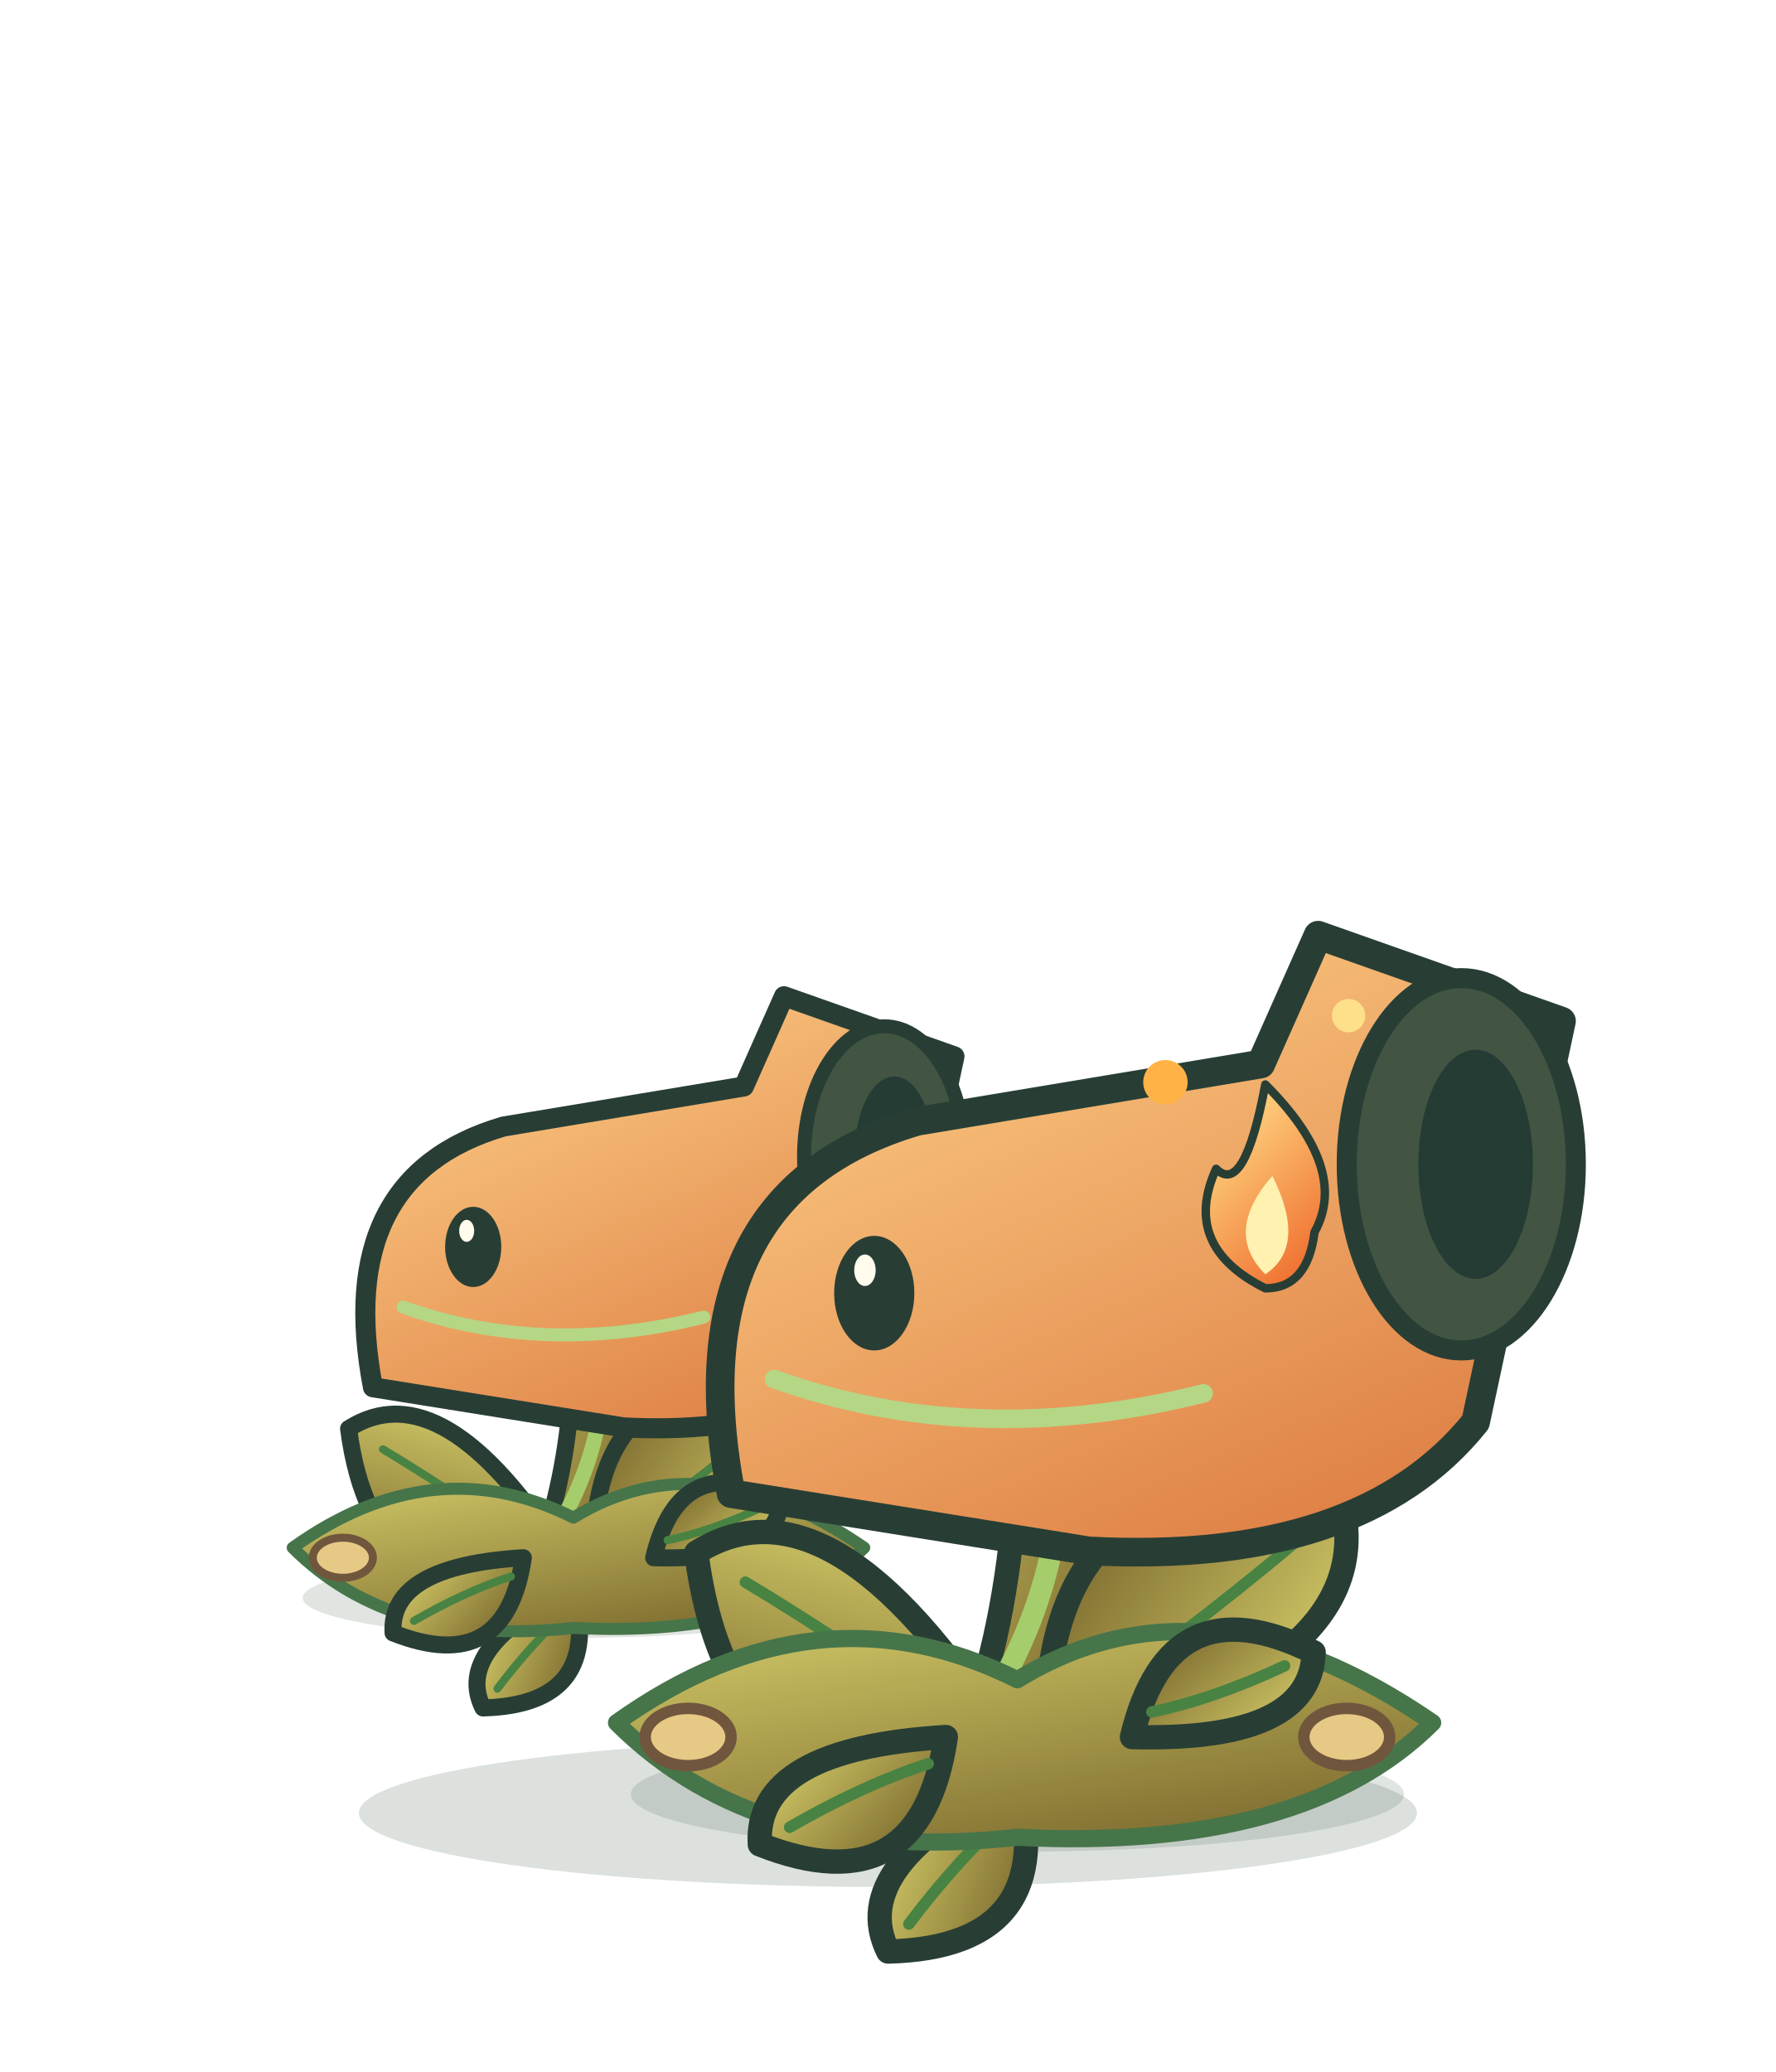
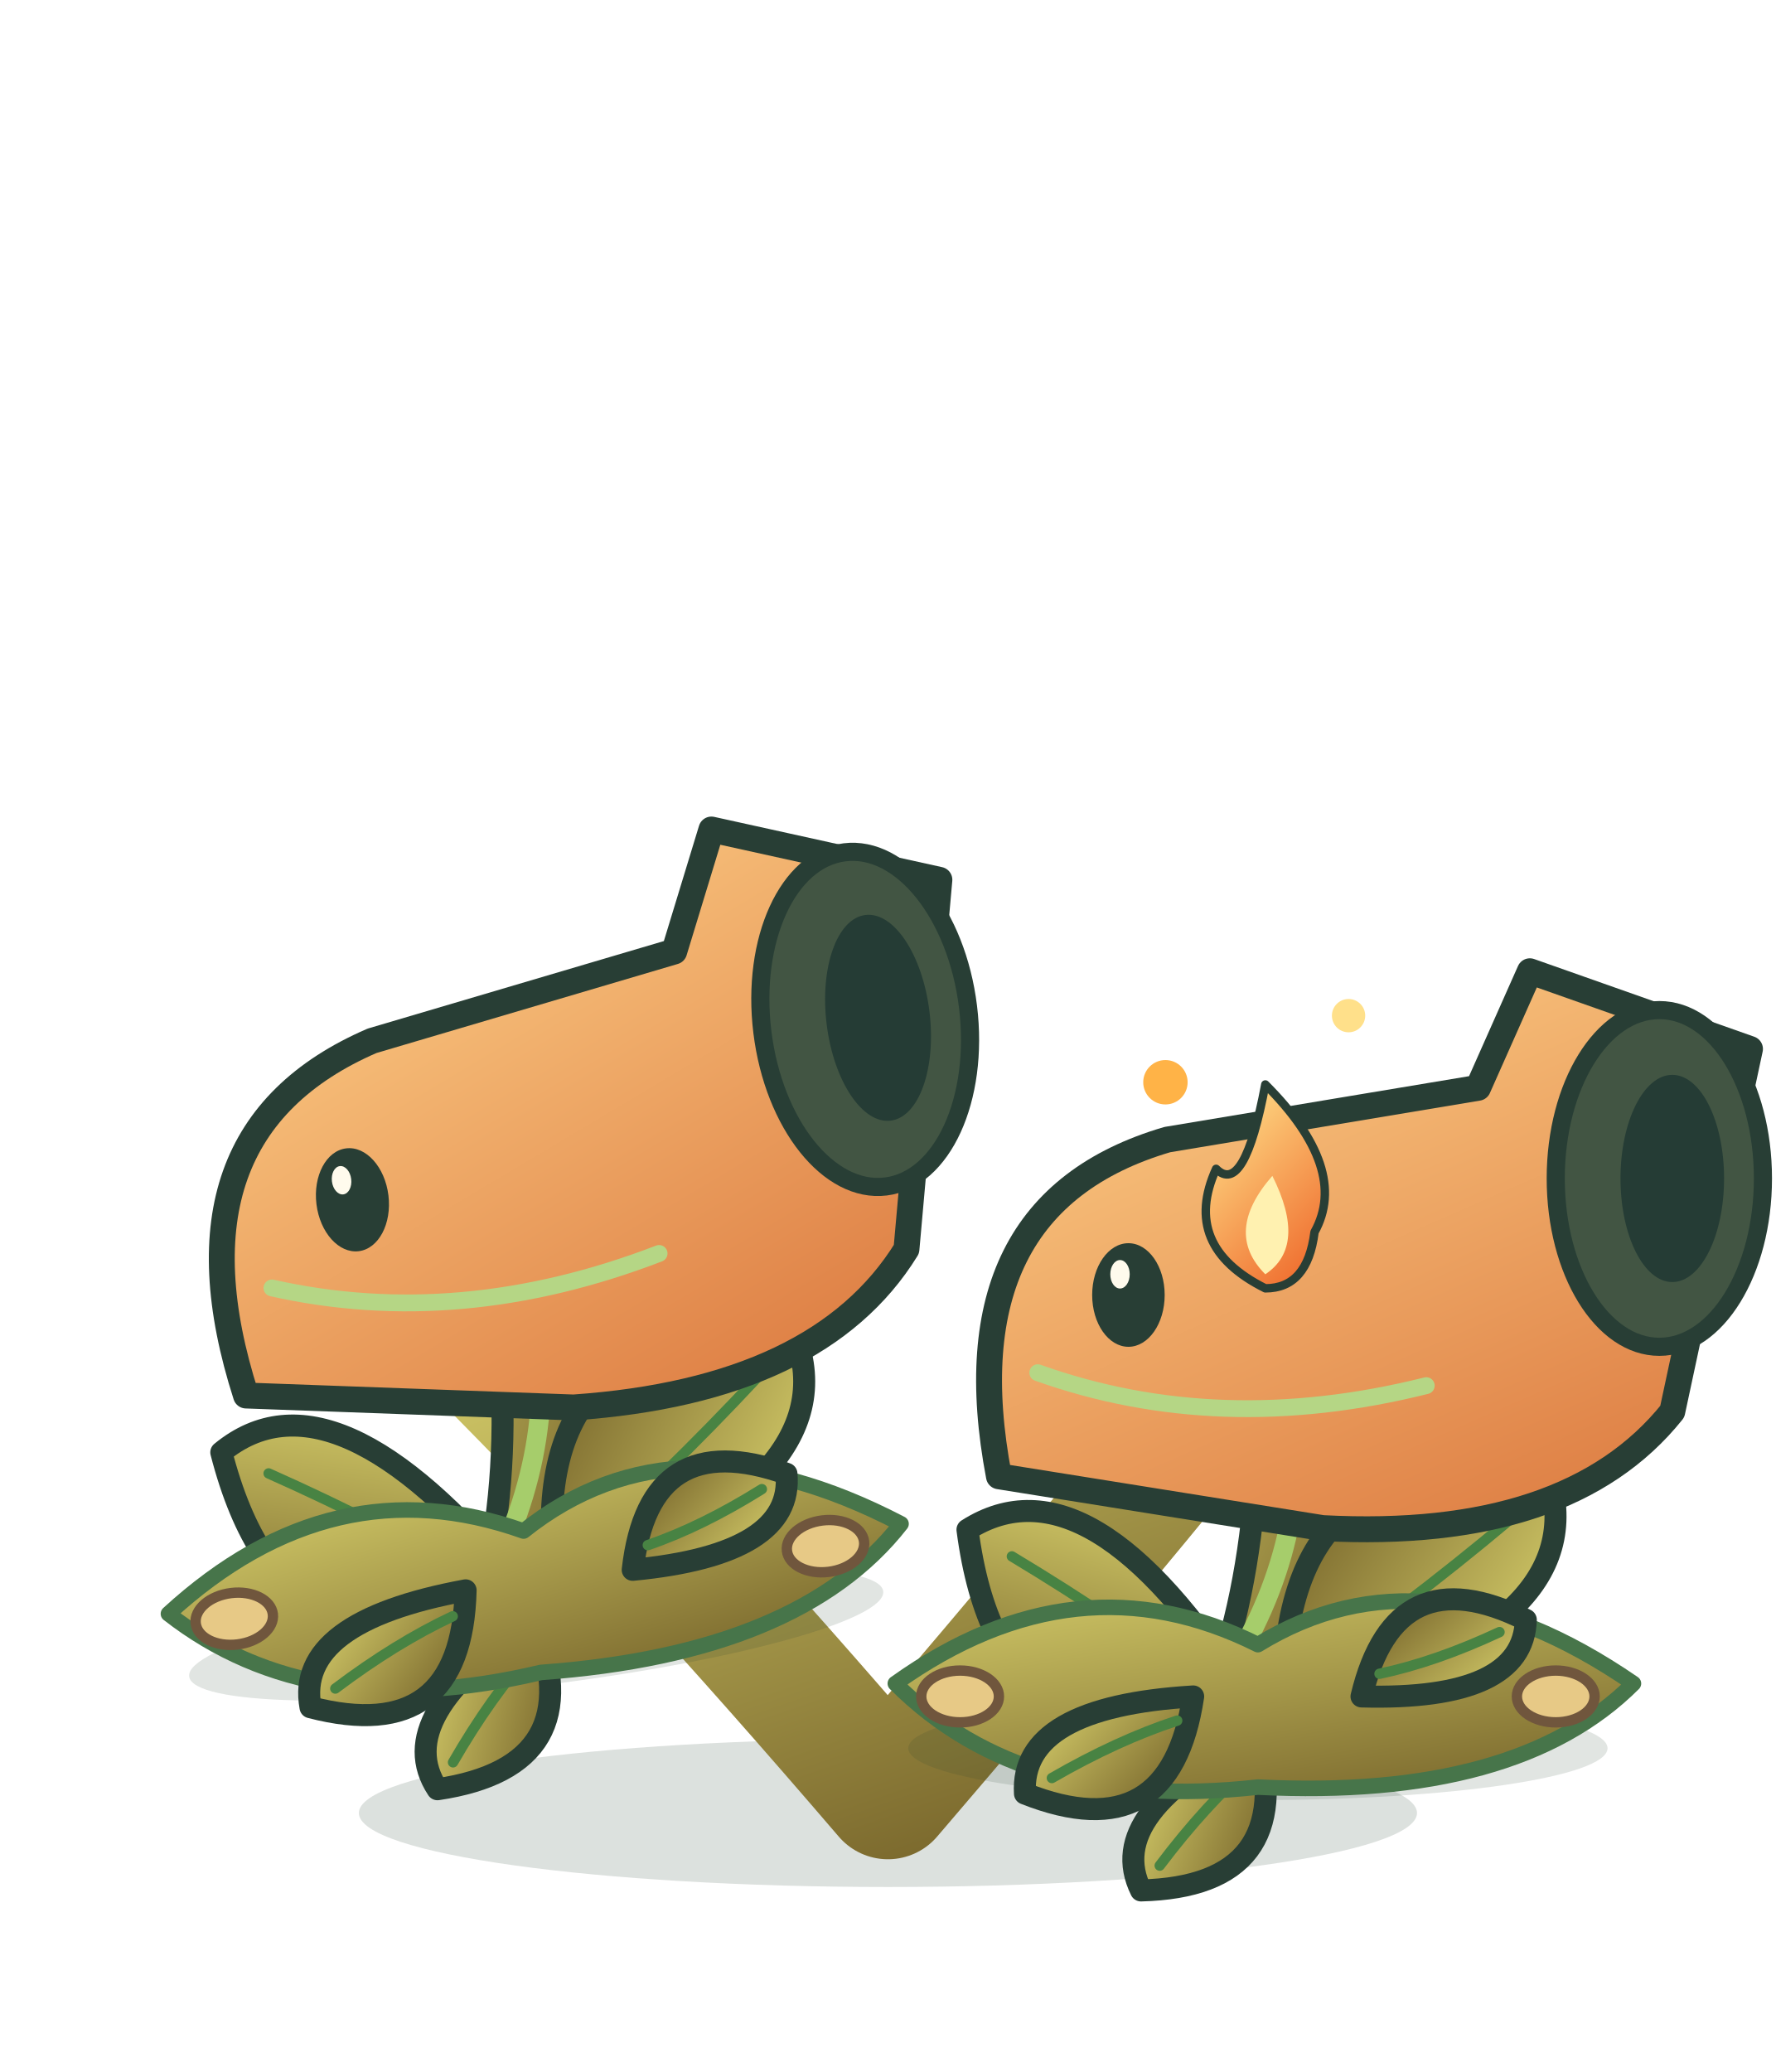
- <svg xmlns="http://www.w3.org/2000/svg" width="192" height="224" viewBox="-48 -60 96 112" data-plant-kind="fusion_pepper_mortar" data-facing="right" data-model-archetype="pepper_mortar" data-geometry-signature="7832a582c68f92e02b7c1a98fb51ccff">
+ <svg xmlns="http://www.w3.org/2000/svg" width="192" height="224" viewBox="-48 -60 96 112" data-plant-kind="fusion_pepper_mortar" data-facing="right" data-model-archetype="pepper_mortar" data-geometry-signature="bb227ec52ec80ac95d9e3a72c1361c5b">
  <defs>
    <linearGradient id="skin" x1=".2" y1="0" x2=".8" y2="1">
      <stop stop-color="#fccd85" />
      <stop offset="1" stop-color="#dd7c42" />
    </linearGradient>
    <linearGradient id="lf" x1=".2" y1="0" x2=".8" y2="1">
      <stop stop-color="#c9c062" />
      <stop offset="1" stop-color="#7c6a2e" />
    </linearGradient>
    <linearGradient id="flame" x1=".2" y1="0" x2=".8" y2="1">
      <stop stop-color="#ffe28a" />
      <stop offset="1" stop-color="#ef6a2c" />
    </linearGradient>
  </defs>
  <g stroke-linejoin="round" stroke-linecap="round">
    <ellipse cx="0" cy="38" rx="28.6" ry="4" fill="#233e2b" opacity=".16" />
-     <g transform="translate(-17.0 7.4) rotate(0.0) scale(0.542)">
-       <g data-part="base">
-         <ellipse cx="0" cy="35" rx="27" ry="4" fill="#233e2b" opacity=".14" stroke="none" stroke-width="0" />
-         <path d="M-4 32 Q2 17 -1 -5 L6 -5 Q9 13 3 32Z" fill="url(#lf)" stroke="#283e35" stroke-width="1.7" />
-         <path d="M-1 27 Q5 16 2 4" fill="none" stroke="#a6cd6b" stroke-width="1.5" />
-         <g transform="translate(-1 31) rotate(31)">
-           <path d="M0 0 Q-20.0 -10.0 -25 0 Q-12.5 15.75 0 0Z" fill="url(#lf)" stroke="#283e35" stroke-width="1.7" />
-           <path d="M-2 1 Q-11.25 0 -21.0 0" fill="none" stroke="#488343" stroke-width="0.8" />
+     <g data-organ="twin" data-ingredient="pepper_mortar">
+       <path d="M 0 37 Q -12 23 -22 13 M 0 37 Q 12 23 20 13" fill="none" stroke="url(#lf)" stroke-width="7" />
+       <g transform="translate(-22.0 4.0) rotate(-7.0) scale(0.700)">
+         <g data-part="base">
+           <ellipse cx="0" cy="35" rx="27" ry="4" fill="#233e2b" opacity=".14" stroke="none" stroke-width="0" />
+           <path d="M-4 32 Q2 17 -1 -5 L6 -5 Q9 13 3 32Z" fill="url(#lf)" stroke="#283e35" stroke-width="1.7" />
+           <path d="M-1 27 Q5 16 2 4" fill="none" stroke="#a6cd6b" stroke-width="1.5" />
+           <g transform="translate(-1 31) rotate(31)">
+             <path d="M0 0 Q-20.0 -10.0 -25 0 Q-12.5 15.75 0 0Z" fill="url(#lf)" stroke="#283e35" stroke-width="1.7" />
+             <path d="M-2 1 Q-11.25 0 -21.0 0" fill="none" stroke="#488343" stroke-width="0.8" />
+           </g>
+           <g transform="translate(2 32) rotate(140)">
+             <path d="M0 0 Q-21.6 -10.8 -27 0 Q-13.5 17.01 0 0Z" fill="url(#lf)" stroke="#283e35" stroke-width="1.7" />
+             <path d="M-2 1 Q-12.15 0 -22.68 0" fill="none" stroke="#488343" stroke-width="0.8" />
+           </g>
+           <g transform="translate(0 34) rotate(-53)">
+             <path d="M0 0 Q-12.0 -6.0 -15 0 Q-7.5 9.45 0 0Z" fill="url(#lf)" stroke="#283e35" stroke-width="1.7" />
+             <path d="M-2 1 Q-6.75 0 -12.6 0" fill="none" stroke="#488343" stroke-width="0.8" />
+           </g>
+           <path d="M-28 30 Q-14 20 0 27 Q13 19 29 30 Q20 39 0 38 Q-18 40 -28 30Z" fill="url(#lf)" stroke="#47754a" stroke-width="1.2" />
+           <g transform="translate(-5 31) rotate(-30)">
+             <path d="M0 0 Q-12.0 -6.0 -15 0 Q-7.5 9.45 0 0Z" fill="url(#lf)" stroke="#283e35" stroke-width="1.7" />
+             <path d="M-2 1 Q-6.75 0 -12.6 0" fill="none" stroke="#488343" stroke-width="0.8" />
+           </g>
+           <g transform="translate(8 31) rotate(155)">
+             <path d="M0 0 Q-11.20 -5.60 -14 0 Q-7.0 8.82 0 0Z" fill="url(#lf)" stroke="#283e35" stroke-width="1.7" />
+             <path d="M-2 1 Q-6.3 0 -11.76 0" fill="none" stroke="#488343" stroke-width="0.8" />
+           </g>
+           <ellipse cx="-23" cy="31" rx="3" ry="2" fill="#e7c986" stroke="#70563d" stroke-width="0.8" />
+           <ellipse cx="23" cy="31" rx="3" ry="2" fill="#e7c986" stroke="#70563d" stroke-width="0.8" />
        </g>
-         <g transform="translate(2 32) rotate(140)">
-           <path d="M0 0 Q-21.6 -10.8 -27 0 Q-13.5 17.01 0 0Z" fill="url(#lf)" stroke="#283e35" stroke-width="1.7" />
-           <path d="M-2 1 Q-12.15 0 -22.68 0" fill="none" stroke="#488343" stroke-width="0.8" />
-         </g>
-         <g transform="translate(0 34) rotate(-53)">
-           <path d="M0 0 Q-12.0 -6.0 -15 0 Q-7.5 9.45 0 0Z" fill="url(#lf)" stroke="#283e35" stroke-width="1.7" />
-           <path d="M-2 1 Q-6.75 0 -12.6 0" fill="none" stroke="#488343" stroke-width="0.8" />
-         </g>
-         <path d="M-28 30 Q-14 20 0 27 Q13 19 29 30 Q20 39 0 38 Q-18 40 -28 30Z" fill="url(#lf)" stroke="#47754a" stroke-width="1.2" />
-         <g transform="translate(-5 31) rotate(-30)">
-           <path d="M0 0 Q-12.0 -6.0 -15 0 Q-7.5 9.45 0 0Z" fill="url(#lf)" stroke="#283e35" stroke-width="1.7" />
-           <path d="M-2 1 Q-6.75 0 -12.6 0" fill="none" stroke="#488343" stroke-width="0.8" />
-         </g>
-         <g transform="translate(8 31) rotate(155)">
-           <path d="M0 0 Q-11.20 -5.60 -14 0 Q-7.0 8.82 0 0Z" fill="url(#lf)" stroke="#283e35" stroke-width="1.7" />
-           <path d="M-2 1 Q-6.3 0 -11.76 0" fill="none" stroke="#488343" stroke-width="0.8" />
-         </g>
-         <ellipse cx="-23" cy="31" rx="3" ry="2" fill="#e7c986" stroke="#70563d" stroke-width="0.8" />
-         <ellipse cx="23" cy="31" rx="3" ry="2" fill="#e7c986" stroke="#70563d" stroke-width="0.8" />
+         <path d="M-20 14 Q-24 -7 -7 -12 L17 -16 L21 -25 L38 -19 L32 9 Q24 19 5 18Z" fill="url(#skin)" stroke="#283e35" stroke-width="2" />
+         <ellipse cx="31" cy="-9" rx="8" ry="13" fill="#425543" stroke="#283e35" stroke-width="1.4" />
+         <ellipse cx="32" cy="-9" rx="4" ry="8" fill="#253c35" stroke="none" stroke-width="1.4" />
+         <ellipse cx="-10" cy="0" rx="2.8" ry="4" fill="#283e35" stroke="none" stroke-width="1.4" />
+         <ellipse cx="-10.65" cy="-1.6" rx="0.75" ry="1.1" fill="#fffbed" stroke="none" stroke-width="1.4" />
+         <path d="M-17 6 Q-3 11 13 7" fill="none" stroke="#b5d685" stroke-width="1.3" />
      </g>
-       <path d="M-20 14 Q-24 -7 -7 -12 L17 -16 L21 -25 L38 -19 L32 9 Q24 19 5 18Z" fill="url(#skin)" stroke="#283e35" stroke-width="2" />
-       <ellipse cx="31" cy="-9" rx="8" ry="13" fill="#425543" stroke="#283e35" stroke-width="1.4" />
-       <ellipse cx="32" cy="-9" rx="4" ry="8" fill="#253c35" stroke="none" stroke-width="1.4" />
-       <ellipse cx="-10" cy="0" rx="2.8" ry="4" fill="#283e35" stroke="none" stroke-width="1.4" />
-       <ellipse cx="-10.65" cy="-1.6" rx="0.75" ry="1.1" fill="#fffbed" stroke="none" stroke-width="1.4" />
-       <path d="M-17 6 Q-3 11 13 7" fill="none" stroke="#b5d685" stroke-width="1.3" />
    </g>
    <g data-host="pepper_mortar">
-       <g transform="translate(7.0 9.9) rotate(0.0) scale(0.774)">
+       <g transform="translate(20.0 10.0) rotate(0.0) scale(0.700)">
        <g data-part="base">
          <ellipse cx="0" cy="35" rx="27" ry="4" fill="#233e2b" opacity=".14" stroke="none" stroke-width="0" />
          <path d="M-4 32 Q2 17 -1 -5 L6 -5 Q9 13 3 32Z" fill="url(#lf)" stroke="#283e35" stroke-width="1.7" />
          <path d="M-1 27 Q5 16 2 4" fill="none" stroke="#a6cd6b" stroke-width="1.5" />
          <g transform="translate(-1 31) rotate(31)">
            <path d="M0 0 Q-20.0 -10.0 -25 0 Q-12.5 15.75 0 0Z" fill="url(#lf)" stroke="#283e35" stroke-width="1.7" />
            <path d="M-2 1 Q-11.25 0 -21.0 0" fill="none" stroke="#488343" stroke-width="0.8" />
          </g>
          <g transform="translate(2 32) rotate(140)">
            <path d="M0 0 Q-21.6 -10.8 -27 0 Q-13.5 17.01 0 0Z" fill="url(#lf)" stroke="#283e35" stroke-width="1.7" />
            <path d="M-2 1 Q-12.15 0 -22.68 0" fill="none" stroke="#488343" stroke-width="0.8" />
          </g>
          <g transform="translate(0 34) rotate(-53)">
            <path d="M0 0 Q-12.0 -6.0 -15 0 Q-7.5 9.45 0 0Z" fill="url(#lf)" stroke="#283e35" stroke-width="1.7" />
            <path d="M-2 1 Q-6.75 0 -12.6 0" fill="none" stroke="#488343" stroke-width="0.8" />
          </g>
          <path d="M-28 30 Q-14 20 0 27 Q13 19 29 30 Q20 39 0 38 Q-18 40 -28 30Z" fill="url(#lf)" stroke="#47754a" stroke-width="1.2" />
          <g transform="translate(-5 31) rotate(-30)">
            <path d="M0 0 Q-12.0 -6.0 -15 0 Q-7.5 9.45 0 0Z" fill="url(#lf)" stroke="#283e35" stroke-width="1.7" />
            <path d="M-2 1 Q-6.75 0 -12.6 0" fill="none" stroke="#488343" stroke-width="0.8" />
          </g>
          <g transform="translate(8 31) rotate(155)">
            <path d="M0 0 Q-11.20 -5.60 -14 0 Q-7.0 8.82 0 0Z" fill="url(#lf)" stroke="#283e35" stroke-width="1.7" />
            <path d="M-2 1 Q-6.3 0 -11.76 0" fill="none" stroke="#488343" stroke-width="0.8" />
          </g>
          <ellipse cx="-23" cy="31" rx="3" ry="2" fill="#e7c986" stroke="#70563d" stroke-width="0.8" />
          <ellipse cx="23" cy="31" rx="3" ry="2" fill="#e7c986" stroke="#70563d" stroke-width="0.8" />
        </g>
        <path d="M-20 14 Q-24 -7 -7 -12 L17 -16 L21 -25 L38 -19 L32 9 Q24 19 5 18Z" fill="url(#skin)" stroke="#283e35" stroke-width="2" />
        <ellipse cx="31" cy="-9" rx="8" ry="13" fill="#425543" stroke="#283e35" stroke-width="1.4" />
        <ellipse cx="32" cy="-9" rx="4" ry="8" fill="#253c35" stroke="none" stroke-width="1.4" />
        <ellipse cx="-10" cy="0" rx="2.8" ry="4" fill="#283e35" stroke="none" stroke-width="1.4" />
        <ellipse cx="-10.65" cy="-1.6" rx="0.75" ry="1.1" fill="#fffbed" stroke="none" stroke-width="1.4" />
        <path d="M-17 6 Q-3 11 13 7" fill="none" stroke="#b5d685" stroke-width="1.3" />
      </g>
    </g>
    <g data-element="fire">
      <g transform="translate(20.4 6.6) scale(0.38)">
        <path d="M0 8 Q-12 2 -7 -9 Q-3 -5 0 -21 Q12 -9 7 0 Q6 8 0 8Z" fill="url(#flame)" stroke="#283e35" stroke-width="1.2" />
        <path d="M0 6 Q-6 0 1 -8 Q6 2 0 6Z" fill="#fff1b0" />
      </g>
      <circle cx="15.0" cy="-1.5" r="1.2" fill="#ffb347" />
      <circle cx="24.9" cy="-5.1" r="0.9" fill="#ffe08a" />
    </g>
  </g>
</svg>
